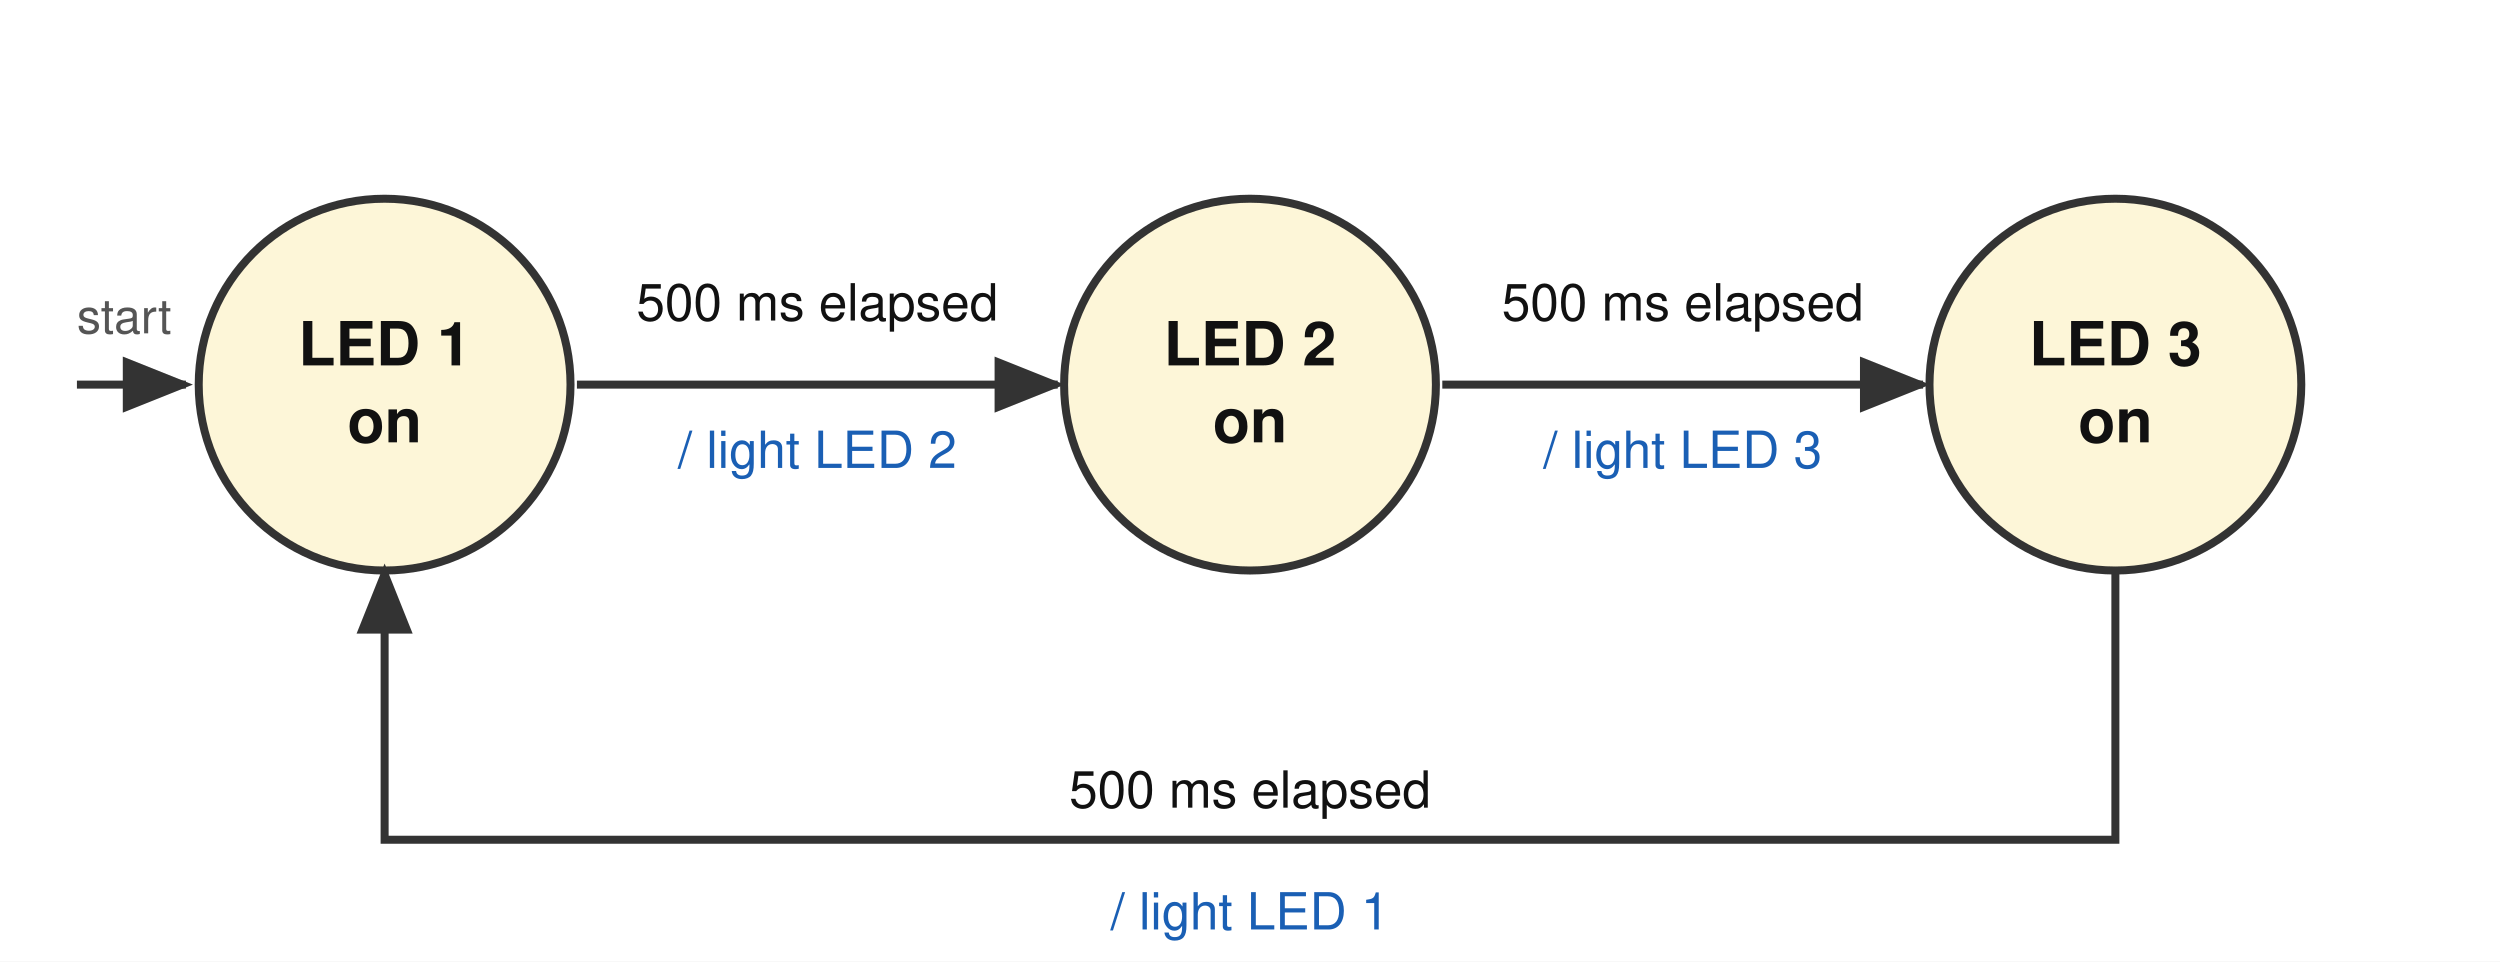
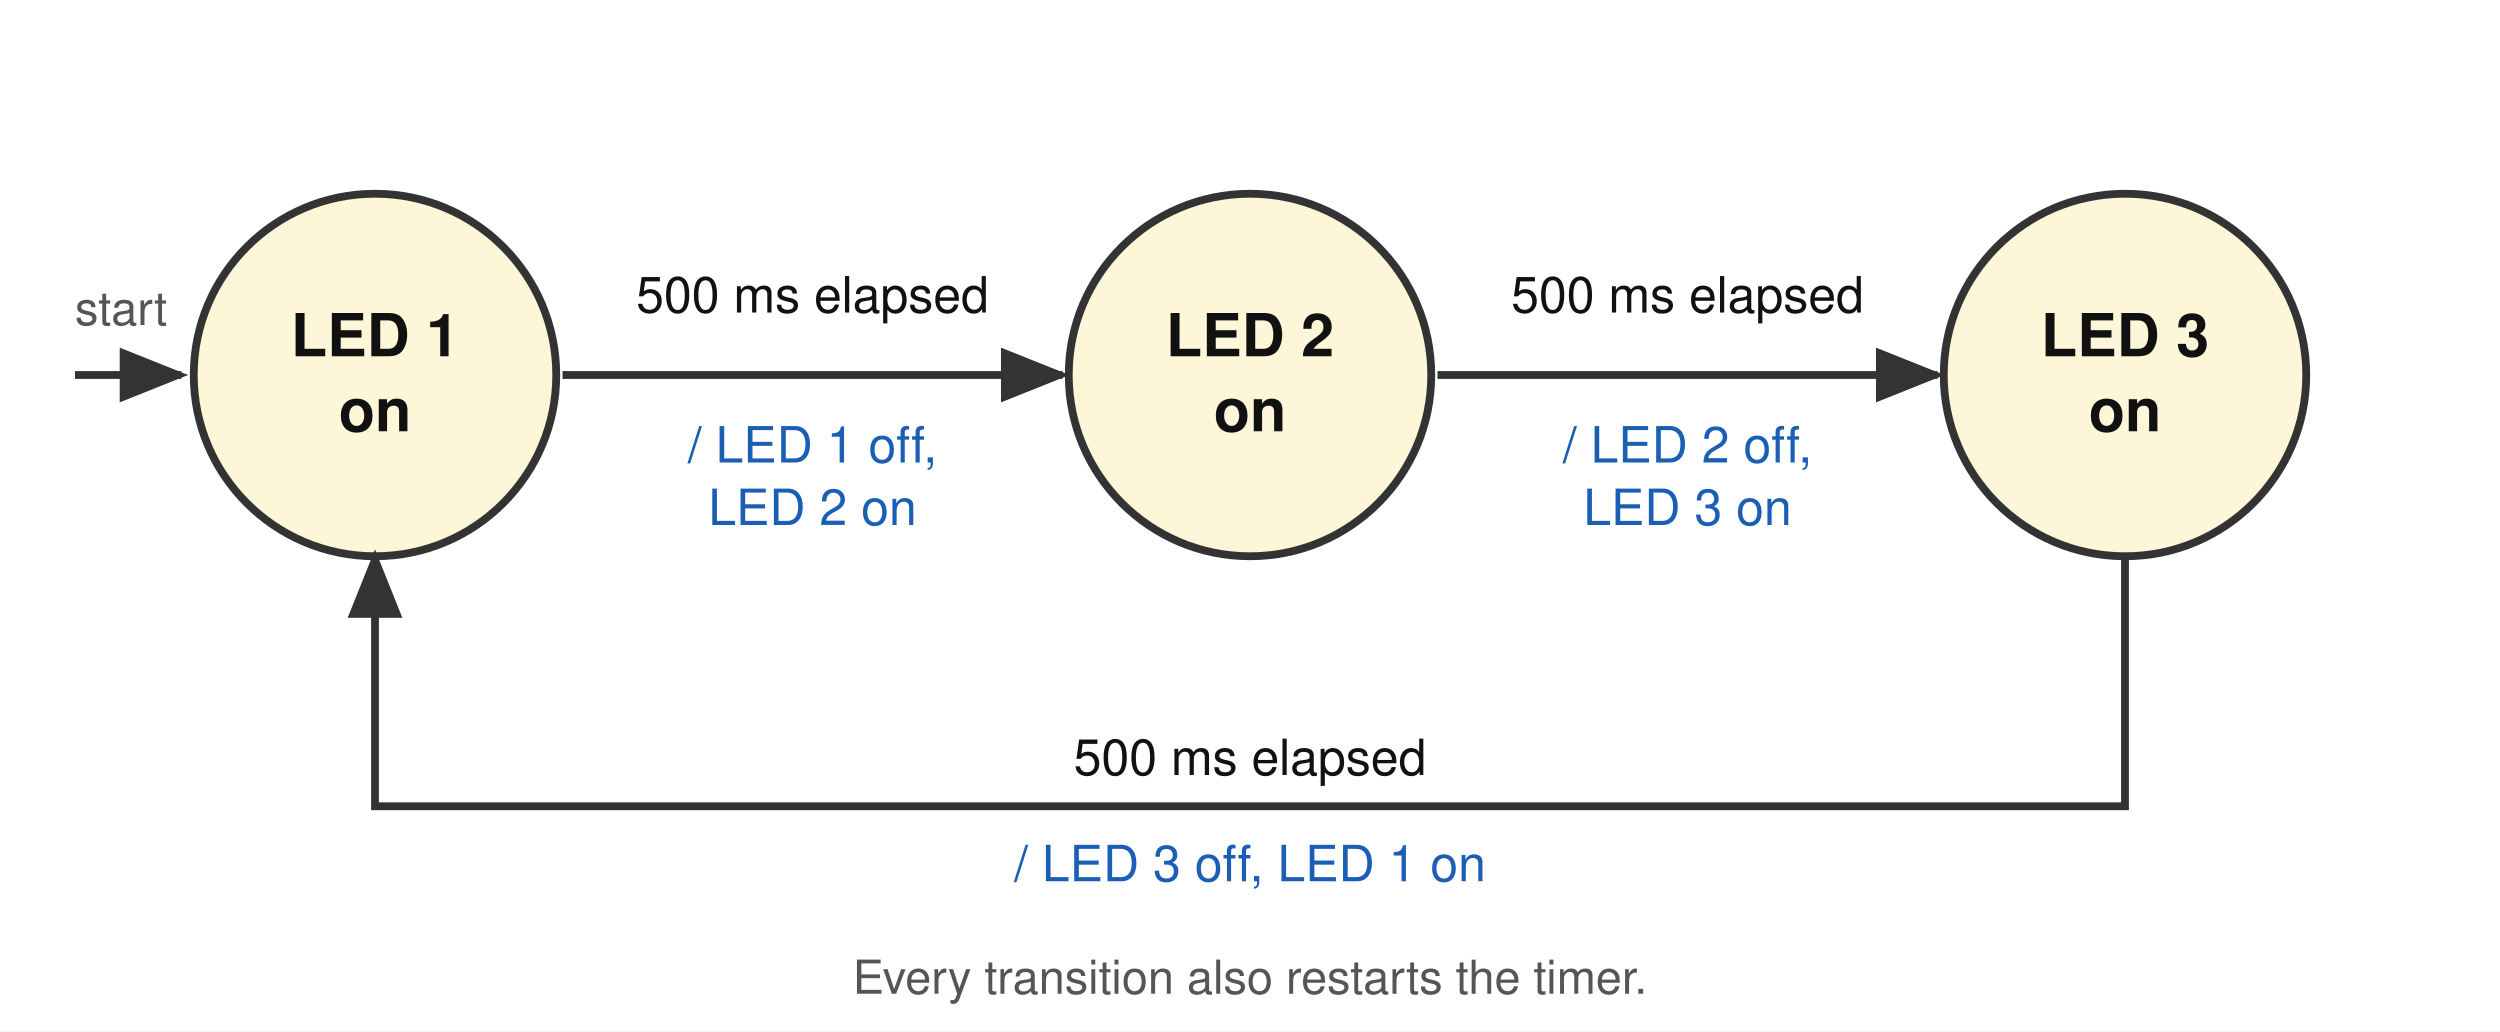
- <svg xmlns="http://www.w3.org/2000/svg" viewBox="0 0 780 300" width="780" height="300">
+ <svg xmlns="http://www.w3.org/2000/svg" viewBox="0 0 800 330" width="800" height="330">
  <defs>
    <marker id="ar" viewBox="0 0 10 8" refX="9" refY="4" markerWidth="9" markerHeight="7" orient="auto">
      <path d="M0,0 L10,4 L0,8 z" fill="#333333" />
    </marker>
  </defs>
-   <rect width="780" height="300" fill="#ffffff" />
+   <rect width="800" height="330" fill="#ffffff" />
  <g font-family="Helvetica, Arial, sans-serif" fill="#111111">
    <circle cx="120" cy="120" r="58" fill="#fdf6d8" stroke="#333333" stroke-width="2.5" />
    <text x="120" y="114" text-anchor="middle" font-size="19" font-weight="bold">LED 1</text>
    <text x="120" y="138" text-anchor="middle" font-size="19" font-weight="bold">on</text>
-     <circle cx="390" cy="120" r="58" fill="#fdf6d8" stroke="#333333" stroke-width="2.5" />
-     <text x="390" y="114" text-anchor="middle" font-size="19" font-weight="bold">LED 2</text>
-     <text x="390" y="138" text-anchor="middle" font-size="19" font-weight="bold">on</text>
-     <circle cx="660" cy="120" r="58" fill="#fdf6d8" stroke="#333333" stroke-width="2.5" />
-     <text x="660" y="114" text-anchor="middle" font-size="19" font-weight="bold">LED 3</text>
-     <text x="660" y="138" text-anchor="middle" font-size="19" font-weight="bold">on</text>
+     <circle cx="400" cy="120" r="58" fill="#fdf6d8" stroke="#333333" stroke-width="2.5" />
+     <text x="400" y="114" text-anchor="middle" font-size="19" font-weight="bold">LED 2</text>
+     <text x="400" y="138" text-anchor="middle" font-size="19" font-weight="bold">on</text>
+     <circle cx="680" cy="120" r="58" fill="#fdf6d8" stroke="#333333" stroke-width="2.5" />
+     <text x="680" y="114" text-anchor="middle" font-size="19" font-weight="bold">LED 3</text>
+     <text x="680" y="138" text-anchor="middle" font-size="19" font-weight="bold">on</text>
    <line x1="24" y1="120" x2="58" y2="120" stroke="#333333" stroke-width="2.5" marker-end="url(#ar)" />
    <text x="24" y="104" text-anchor="start" font-size="15" fill="#555555">start</text>
-     <line x1="180" y1="120" x2="330" y2="120" stroke="#333333" stroke-width="2.5" marker-end="url(#ar)" />
-     <text x="255" y="100" text-anchor="middle" font-size="16">500 ms elapsed</text>
-     <text x="255" y="146" text-anchor="middle" font-size="16" fill="#1a5fb4">/ light LED 2</text>
-     <line x1="450" y1="120" x2="600" y2="120" stroke="#333333" stroke-width="2.5" marker-end="url(#ar)" />
-     <text x="525" y="100" text-anchor="middle" font-size="16">500 ms elapsed</text>
-     <text x="525" y="146" text-anchor="middle" font-size="16" fill="#1a5fb4">/ light LED 3</text>
-     <path d="M660,178 L660,262 L120,262 L120,178" fill="none" stroke="#333333" stroke-width="2.5" marker-end="url(#ar)" />
-     <text x="390" y="252" text-anchor="middle" font-size="16">500 ms elapsed</text>
-     <text x="390" y="290" text-anchor="middle" font-size="16" fill="#1a5fb4">/ light LED 1</text>
+     <line x1="180" y1="120" x2="340" y2="120" stroke="#333333" stroke-width="2.5" marker-end="url(#ar)" />
+     <text x="260" y="100" text-anchor="middle" font-size="16">500 ms elapsed</text>
+     <text x="260" y="148" text-anchor="middle" font-size="16" fill="#1a5fb4">/ LED 1 off,</text>
+     <text x="260" y="168" text-anchor="middle" font-size="16" fill="#1a5fb4">LED 2 on</text>
+     <line x1="460" y1="120" x2="620" y2="120" stroke="#333333" stroke-width="2.5" marker-end="url(#ar)" />
+     <text x="540" y="100" text-anchor="middle" font-size="16">500 ms elapsed</text>
+     <text x="540" y="148" text-anchor="middle" font-size="16" fill="#1a5fb4">/ LED 2 off,</text>
+     <text x="540" y="168" text-anchor="middle" font-size="16" fill="#1a5fb4">LED 3 on</text>
+     <path d="M680,178 L680,258 L120,258 L120,178" fill="none" stroke="#333333" stroke-width="2.5" marker-end="url(#ar)" />
+     <text x="400" y="248" text-anchor="middle" font-size="16">500 ms elapsed</text>
+     <text x="400" y="282" text-anchor="middle" font-size="16" fill="#1a5fb4">/ LED 3 off, LED 1 on</text>
+     <text x="400" y="318" text-anchor="middle" font-size="15" fill="#555555">Every transition also restarts the timer.</text>
  </g>
</svg>
